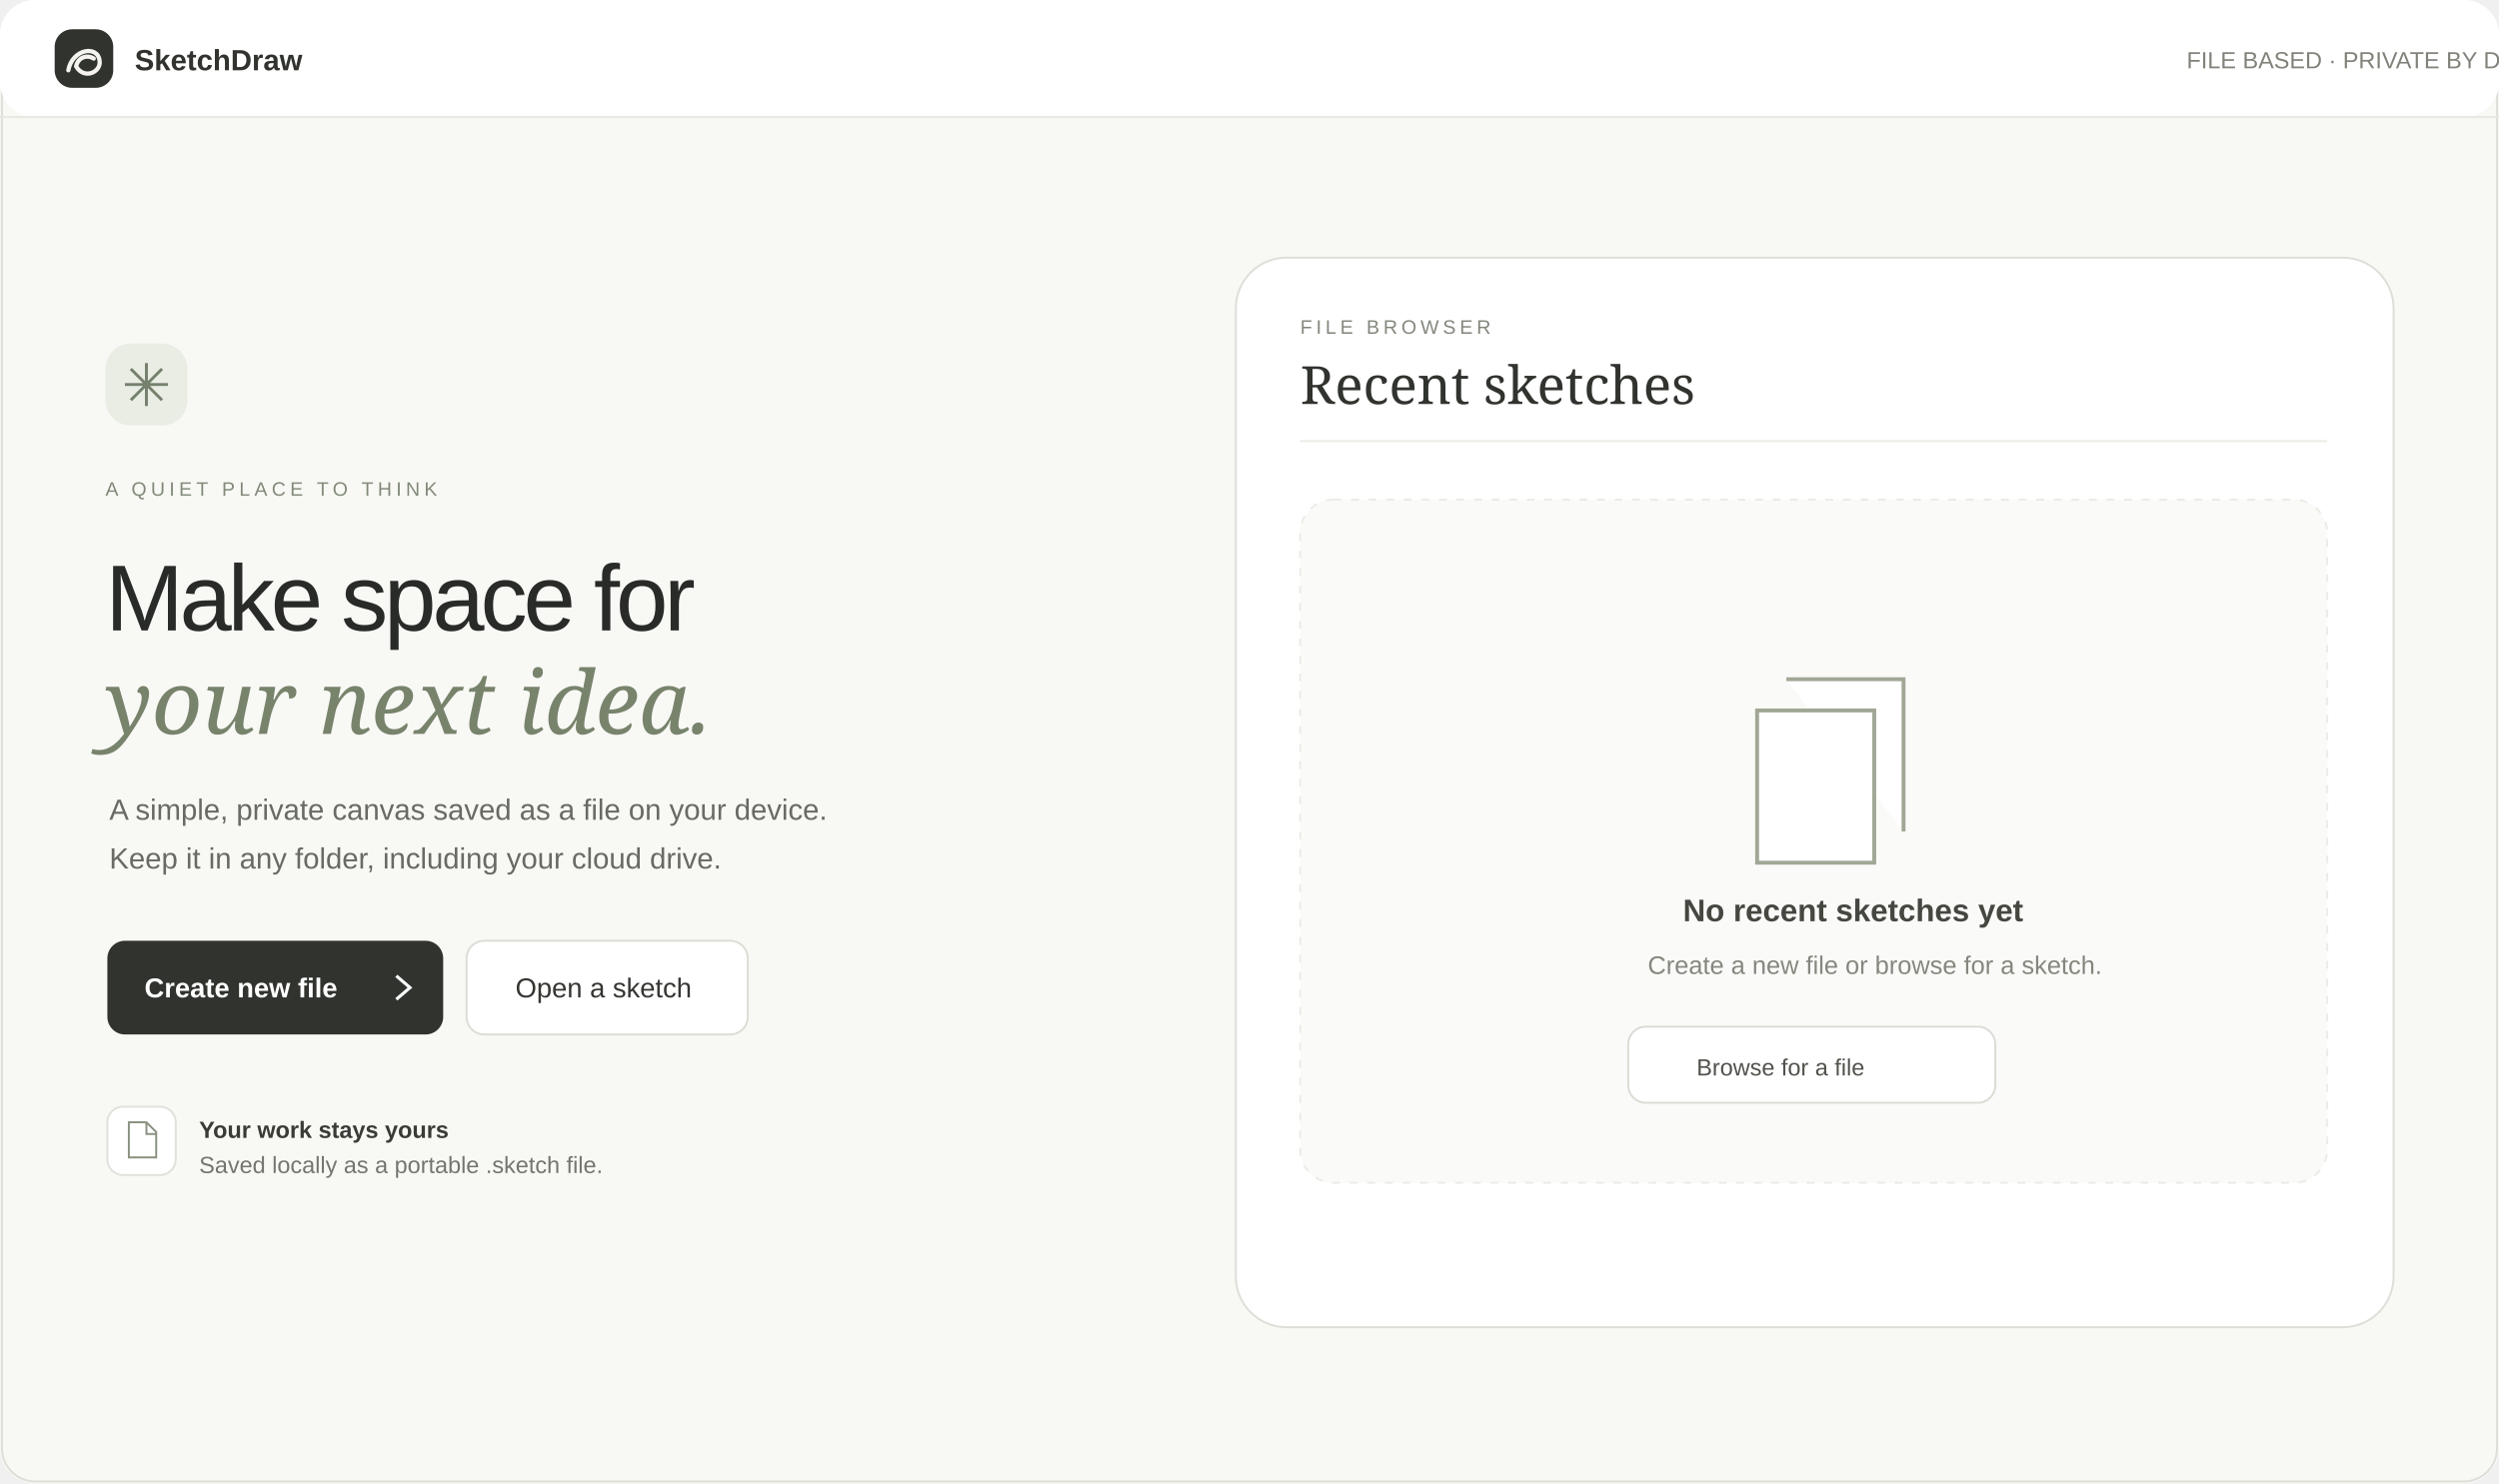
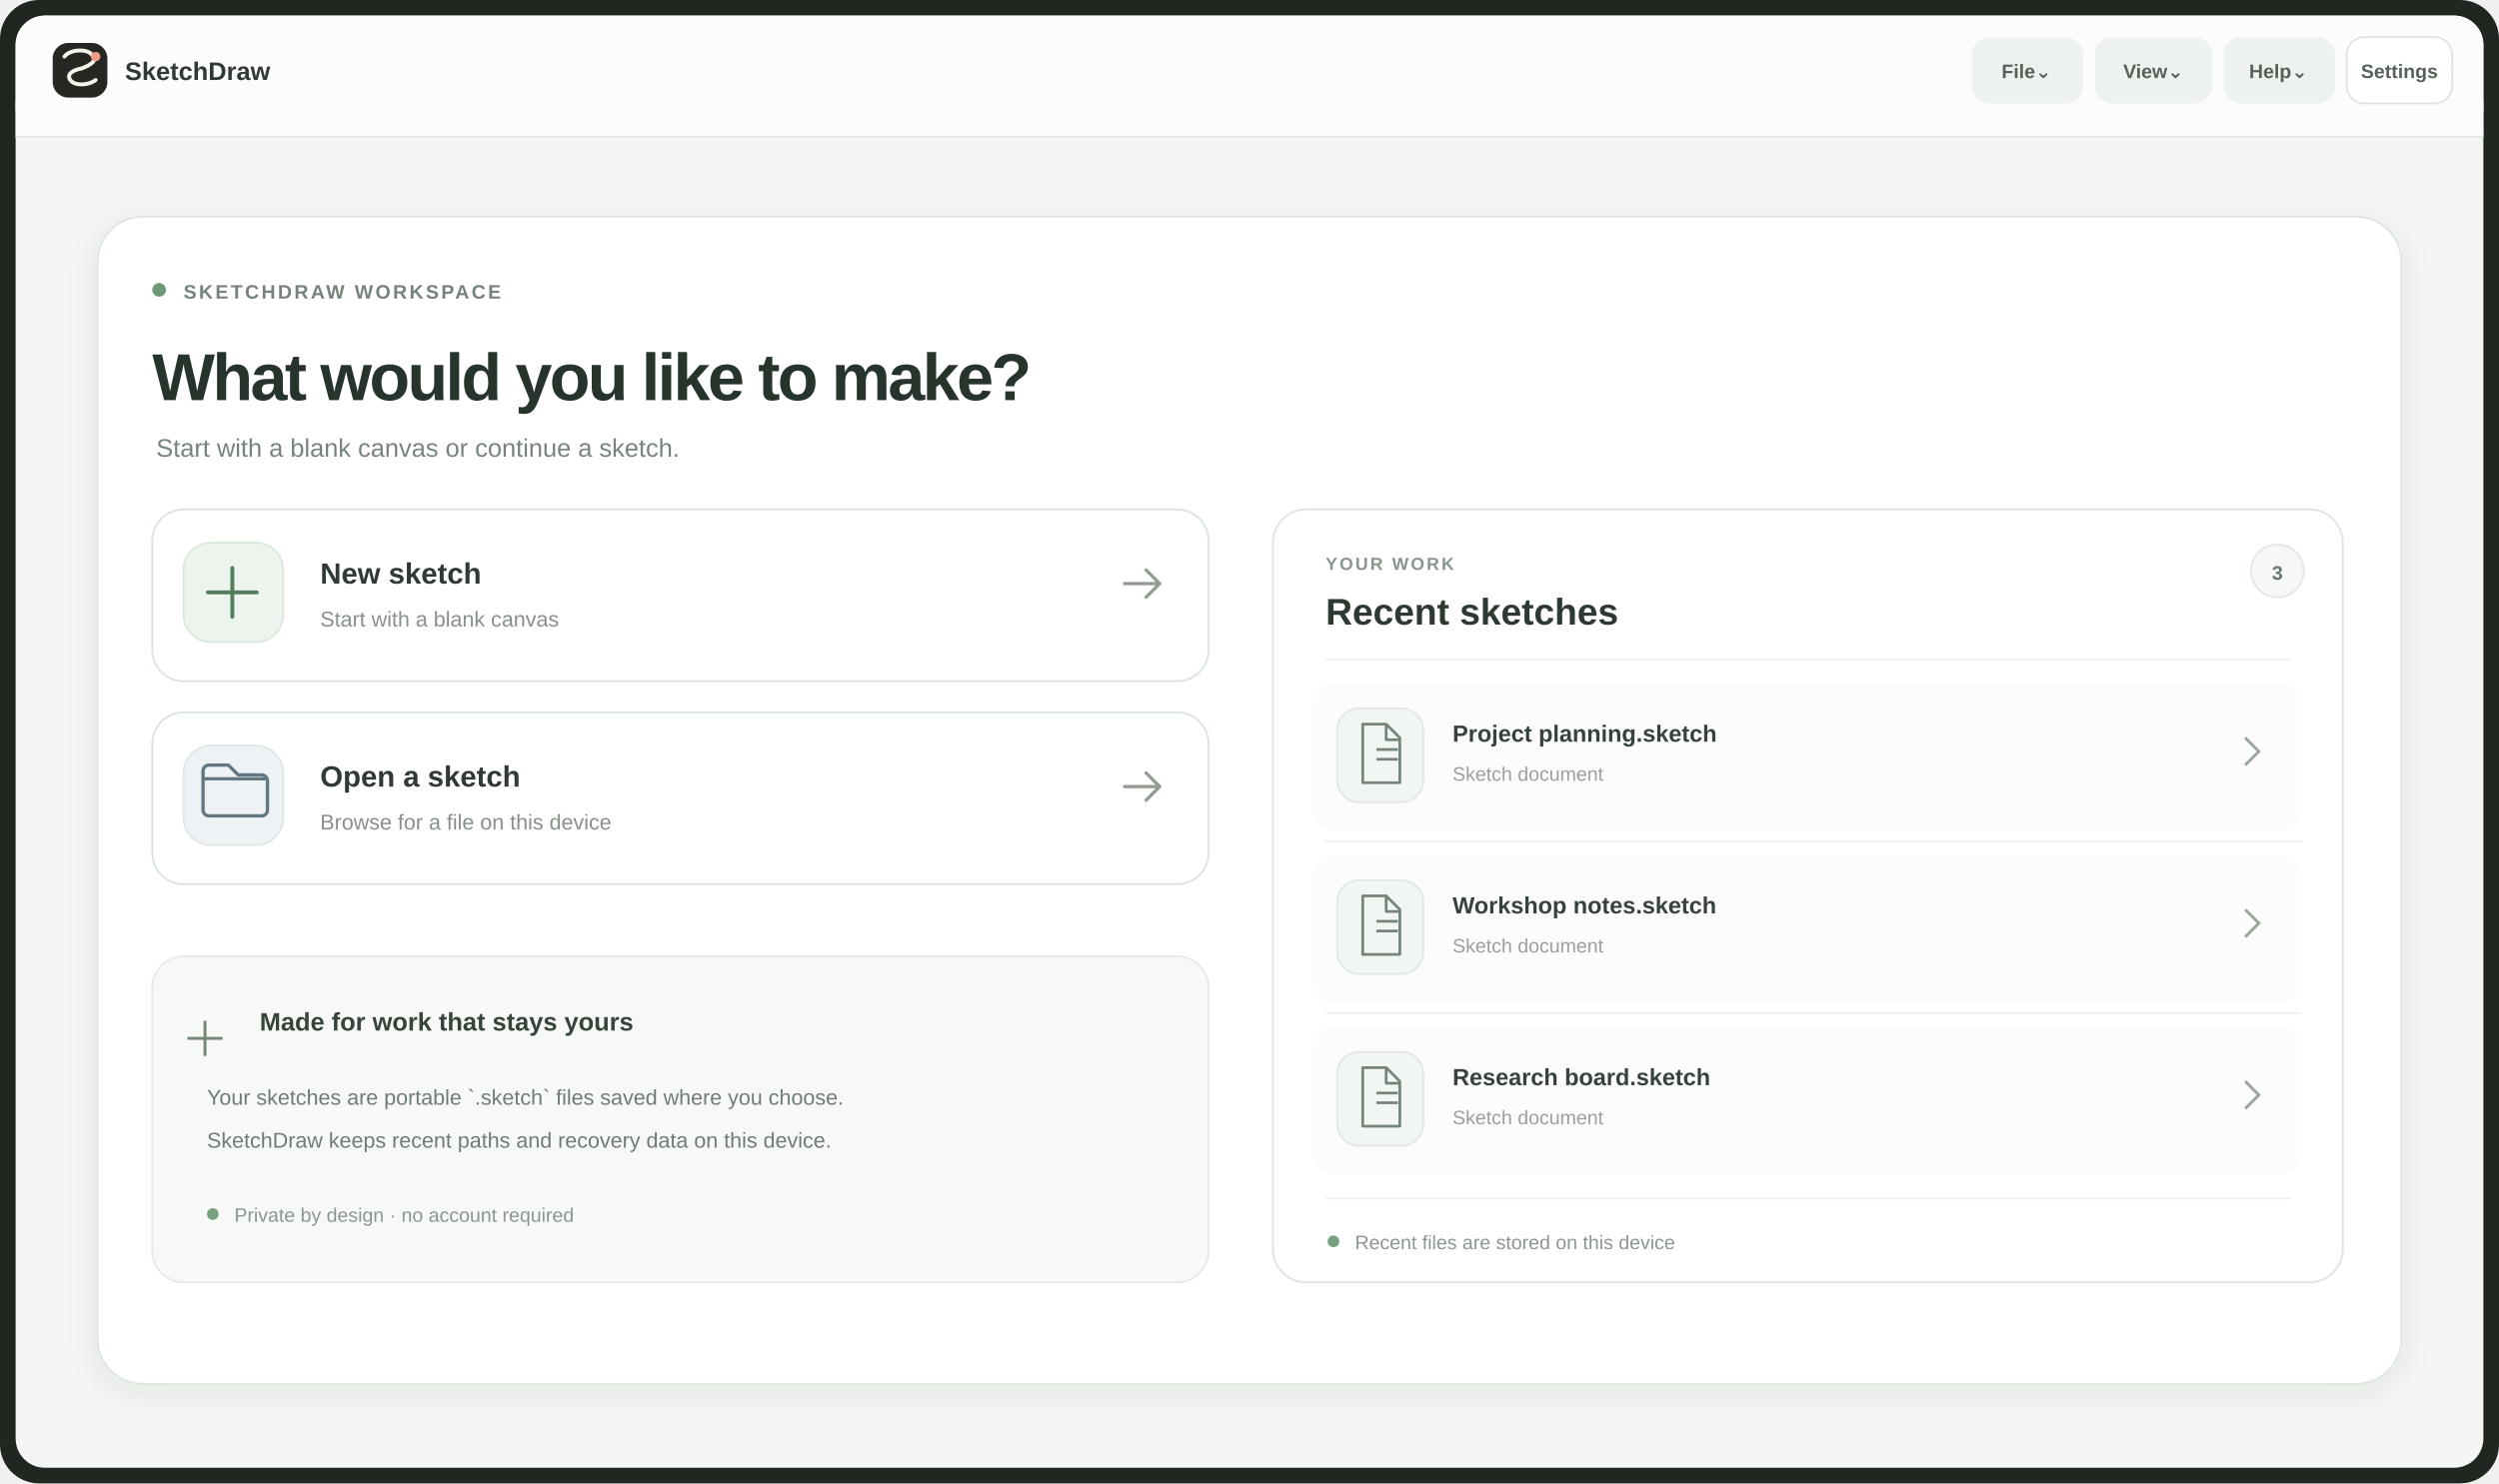
<svg xmlns="http://www.w3.org/2000/svg" viewBox="0 0 1280 760" role="img" aria-labelledby="title desc">
-   <rect width="1280" height="760" rx="18" fill="#f8f8f5" />
-   <rect x="1" y="1" width="1278" height="758" rx="17" fill="none" stroke="#deded8" />
-   <rect width="1280" height="60" rx="18" fill="#fff" />
-   <path d="M0 60h1280" stroke="#e7e6df" />
-   <rect x="28" y="15" width="30" height="30" rx="9" fill="#30332e" />
-   <path d="M35 36c2-11 15-13 16-5 1 6-8 10-12 3 1-5 6-6 9-4" fill="none" stroke="#f4f3ed" stroke-width="2.2" stroke-linecap="round" />
-   <text x="69" y="36" font-family="Arial,sans-serif" font-size="15" font-weight="700" fill="#30332e">SketchDraw</text>
-   <text x="1120" y="35" font-family="Arial,sans-serif" font-size="12" fill="#81837a">FILE BASED · PRIVATE BY DESIGN</text>
-   <g font-family="Arial,sans-serif">
-     <rect x="54" y="176" width="42" height="42" rx="13" fill="#e9ede4" />
-     <path d="M75 186v22m-11-11h22m-19-8 16 16m0-16-16 16" stroke="#75806d" stroke-width="1.5" />
-     <text x="54" y="254" font-size="10" letter-spacing="2.2" fill="#818a78">A QUIET PLACE TO THINK</text>
-     <text x="54" y="323" font-size="48" letter-spacing="-2" fill="#292b28">Make space for</text>
-     <text x="54" y="376" font-family="Georgia,serif" font-style="italic" font-size="45" fill="#78836c">your next idea.</text>
-     <text x="56" y="420" font-size="15" fill="#686a64">A simple, private canvas saved as a file on your device.</text>
-     <text x="56" y="445" font-size="15" fill="#686a64">Keep it in any folder, including your cloud drive.</text>
-     <rect x="55" y="482" width="172" height="48" rx="9" fill="#30332e" />
-     <text x="74" y="511" font-size="14" font-weight="700" fill="#fff">Create new file</text>
-     <path d="m203 500 7 6-7 6" fill="none" stroke="#fff" stroke-width="1.6" />
-     <rect x="239" y="482" width="144" height="48" rx="9" fill="#fff" stroke="#dddcd5" />
-     <text x="264" y="511" font-size="14" fill="#343632">Open a sketch</text>
-     <rect x="55" y="567" width="35" height="35" rx="8" fill="#fff" stroke="#e1e0da" />
-     <path d="M66 575h9l5 5v13H66zM75 575v6h5" fill="none" stroke="#88917f" />
-     <text x="102" y="583" font-size="12" font-weight="700" fill="#393b37">Your work stays yours</text>
-     <text x="102" y="601" font-size="12" fill="#73756f">Saved locally as a portable .sketch file.</text>
+   <defs>
+     <filter id="home-shadow" x="-20%" y="-20%" width="140%" height="150%">
+       <feDropShadow dx="0" dy="4" stdDeviation="8" flood-color="#26352c" flood-opacity=".08" />
+     </filter>
+   </defs>
+   <rect width="1280" height="760" rx="20" fill="#202620" />
+   <rect x="8" y="8" width="1264" height="744" rx="15" fill="#f4f6f4" />
+   <rect x="8" y="8" width="1264" height="62" rx="15" fill="#fbfcfb" />
+   <rect x="8" y="52" width="1264" height="18" fill="#fbfcfb" />
+   <path d="M8 70h1264" stroke="#e1e7e2" />
+   <rect x="27" y="22" width="28" height="28" rx="8" fill="#252822" />
+   <path d="M33 29c3-4 12-4 14-1 3 3 0 5-5 7-5 1-8 3-6 6 2 3 9 3 13 0" fill="none" stroke="#f7f4ec" stroke-width="2" stroke-linecap="round" />
+   <circle cx="49" cy="29" r="2.4" fill="#f29a83" />
+   <text x="64" y="41" fill="#303a33" font-family="Segoe UI,Arial,sans-serif" font-size="13" font-weight="700">SketchDraw</text>
+   <g font-family="Segoe UI,Arial,sans-serif" font-size="10" font-weight="600" fill="#566258" text-anchor="middle">
+     <rect x="1010" y="19" width="57" height="34" rx="9" fill="#edf2ee" />
+     <text x="1038" y="40">File⌄</text>
+     <rect x="1073" y="19" width="60" height="34" rx="9" fill="#edf2ee" />
+     <text x="1103" y="40">View⌄</text>
+     <rect x="1139" y="19" width="57" height="34" rx="9" fill="#edf2ee" />
+     <text x="1167" y="40">Help⌄</text>
+     <rect x="1202" y="19" width="54" height="34" rx="9" fill="#fff" stroke="#dfe6e0" />
+     <text x="1229" y="40">Settings</text>
  </g>
-   <rect x="633" y="132" width="593" height="548" rx="26" fill="#fff" stroke="#deded8" />
-   <text x="666" y="171" font-family="Arial,sans-serif" font-size="10" letter-spacing="2" fill="#82877c">FILE BROWSER</text>
-   <text x="666" y="207" font-family="Georgia,serif" font-size="27" fill="#30332e">Recent sketches</text>
-   <path d="M666 226h526" stroke="#ecebe6" />
-   <rect x="666" y="256" width="526" height="350" rx="17" fill="#fafaf8" stroke="#ecebe6" stroke-dasharray="4 5" />
-   <path d="M900 364h60v78h-60zM915 348h60v78" fill="#fff" stroke="#a1a795" stroke-width="2" />
-   <text x="862" y="472" font-family="Arial,sans-serif" font-weight="700" font-size="16" fill="#454741">No recent sketches yet</text>
-   <text x="844" y="499" font-family="Arial,sans-serif" font-size="13" fill="#85877f">Create a new file or browse for a sketch.</text>
-   <rect x="834" y="526" width="188" height="39" rx="9" fill="#fff" stroke="#dcdbd4" />
-   <text x="869" y="551" font-family="Arial,sans-serif" font-size="12" fill="#50524c">Browse for a file</text>
+   <g font-family="Segoe UI,Arial,sans-serif">
+     <rect x="50" y="111" width="1180" height="598" rx="23" fill="#fff" stroke="#dfe6e0" filter="url(#home-shadow)" />
+     <rect x="78" y="145" width="7" height="7" rx="4" fill="#6d9875" />
+     <text x="94" y="153" fill="#758379" font-size="10" font-weight="700" letter-spacing="1.2">SKETCHDRAW WORKSPACE</text>
+     <text x="78" y="205" fill="#26342c" font-size="34" font-weight="700" letter-spacing="-1.3">What would you like to make?</text>
+     <text x="80" y="234" fill="#77847b" font-size="13">Start with a blank canvas or continue a sketch.</text>
+     <rect x="78" y="261" width="541" height="88" rx="16" fill="#fff" stroke="#dce6dd" />
+     <rect x="94" y="278" width="51" height="51" rx="14" fill="#edf4ed" stroke="#dbe9dd" />
+     <path d="M119 291v25m-12.5-12.5h25" stroke="#557b5d" stroke-width="2" stroke-linecap="round" />
+     <text x="164" y="299" fill="#303a33" font-size="15" font-weight="700">New sketch</text>
+     <text x="164" y="321" fill="#879188" font-size="11">Start with a blank canvas</text>
+     <path d="M576 299h18m-7-7 7 7-7 7" fill="none" stroke="#929c93" stroke-width="1.7" stroke-linecap="round" stroke-linejoin="round" />
+     <rect x="78" y="365" width="541" height="88" rx="16" fill="#fff" stroke="#dce6dd" />
+     <rect x="94" y="382" width="51" height="51" rx="14" fill="#eef2f4" stroke="#dfe7e9" />
+     <path d="M104 395a3 3 0 0 1 3-3h10l5 5h12a3 3 0 0 1 3 3v15a3 3 0 0 1-3 3h-27a3 3 0 0 1-3-3zM104 399h33" fill="none" stroke="#637782" stroke-width="1.7" stroke-linejoin="round" />
+     <text x="164" y="403" fill="#303a33" font-size="15" font-weight="700">Open a sketch</text>
+     <text x="164" y="425" fill="#879188" font-size="11">Browse for a file on this device</text>
+     <path d="M576 403h18m-7-7 7 7-7 7" fill="none" stroke="#929c93" stroke-width="1.7" stroke-linecap="round" stroke-linejoin="round" />
+     <rect x="78" y="490" width="541" height="167" rx="16" fill="#f7f9f7" stroke="#e6ebe6" />
+     <path d="M105 523v18m-9-9h18" stroke="#738775" stroke-width="1.5" />
+     <text x="133" y="528" fill="#37443a" font-size="13" font-weight="700">Made for work that stays yours</text>
+     <text x="106" y="566" fill="#707c73" font-size="11">Your sketches are portable `.sketch` files saved where you choose.</text>
+     <text x="106" y="588" fill="#707c73" font-size="11">SketchDraw keeps recent paths and recovery data on this device.</text>
+     <circle cx="109" cy="622" r="3" fill="#78a27d" />
+     <text x="120" y="626" fill="#8b968d" font-size="10">Private by design · no account required</text>
+     <rect x="652" y="261" width="548" height="396" rx="17" fill="#fff" stroke="#dfe6e0" />
+     <text x="679" y="292" fill="#89948b" font-size="9" font-weight="700" letter-spacing="1.1">YOUR WORK</text>
+     <text x="679" y="320" fill="#2e3931" font-size="19" font-weight="700">Recent sketches</text>
+     <rect x="1153" y="279" width="27" height="27" rx="13.5" fill="#f5f8f5" stroke="#e2e9e3" />
+     <text x="1166.5" y="297" text-anchor="middle" fill="#68776b" font-size="10" font-weight="600">3</text>
+     <path d="M679 338h494" stroke="#edf0ed" />
+     <g>
+       <rect x="672" y="350" width="507" height="76" rx="12" fill="#fbfcfb" />
+       <rect x="685" y="363" width="44" height="48" rx="11" fill="#f2f6f2" stroke="#e2e9e3" />
+       <path d="M698 371h12l7 7v23h-19zM710 371v8h7m-12 5h11m-11 5h11" fill="none" stroke="#758479" stroke-width="1.4" stroke-linejoin="round" />
+       <text x="744" y="380" fill="#37433a" font-size="12" font-weight="650">Project planning.sketch</text>
+       <text x="744" y="400" fill="#99a199" font-size="10">Sketch document</text>
+       <path d="m1150 378 7 7-7 7" fill="none" stroke="#9ba59c" stroke-width="1.5" />
+       <path d="M679 431h500" stroke="#edf0ed" />
+       <rect x="672" y="438" width="507" height="76" rx="12" fill="#fbfcfb" />
+       <rect x="685" y="451" width="44" height="48" rx="11" fill="#f2f6f2" stroke="#e2e9e3" />
+       <path d="M698 459h12l7 7v23h-19zM710 459v8h7m-12 5h11m-11 5h11" fill="none" stroke="#758479" stroke-width="1.4" stroke-linejoin="round" />
+       <text x="744" y="468" fill="#37433a" font-size="12" font-weight="650">Workshop notes.sketch</text>
+       <text x="744" y="488" fill="#99a199" font-size="10">Sketch document</text>
+       <path d="m1150 466 7 7-7 7" fill="none" stroke="#9ba59c" stroke-width="1.5" />
+       <path d="M679 519h500" stroke="#edf0ed" />
+       <rect x="672" y="526" width="507" height="76" rx="12" fill="#fbfcfb" />
+       <rect x="685" y="539" width="44" height="48" rx="11" fill="#f2f6f2" stroke="#e2e9e3" />
+       <path d="M698 547h12l7 7v23h-19zM710 547v8h7m-12 5h11m-11 5h11" fill="none" stroke="#758479" stroke-width="1.4" stroke-linejoin="round" />
+       <text x="744" y="556" fill="#37433a" font-size="12" font-weight="650">Research board.sketch</text>
+       <text x="744" y="576" fill="#99a199" font-size="10">Sketch document</text>
+       <path d="m1150 554 7 7-7 7" fill="none" stroke="#9ba59c" stroke-width="1.5" />
+     </g>
+     <path d="M679 614h494" stroke="#edf0ed" />
+     <circle cx="683" cy="636" r="3" fill="#78a27d" />
+     <text x="694" y="640" fill="#8b968d" font-size="10">Recent files are stored on this device</text>
+   </g>
</svg>
